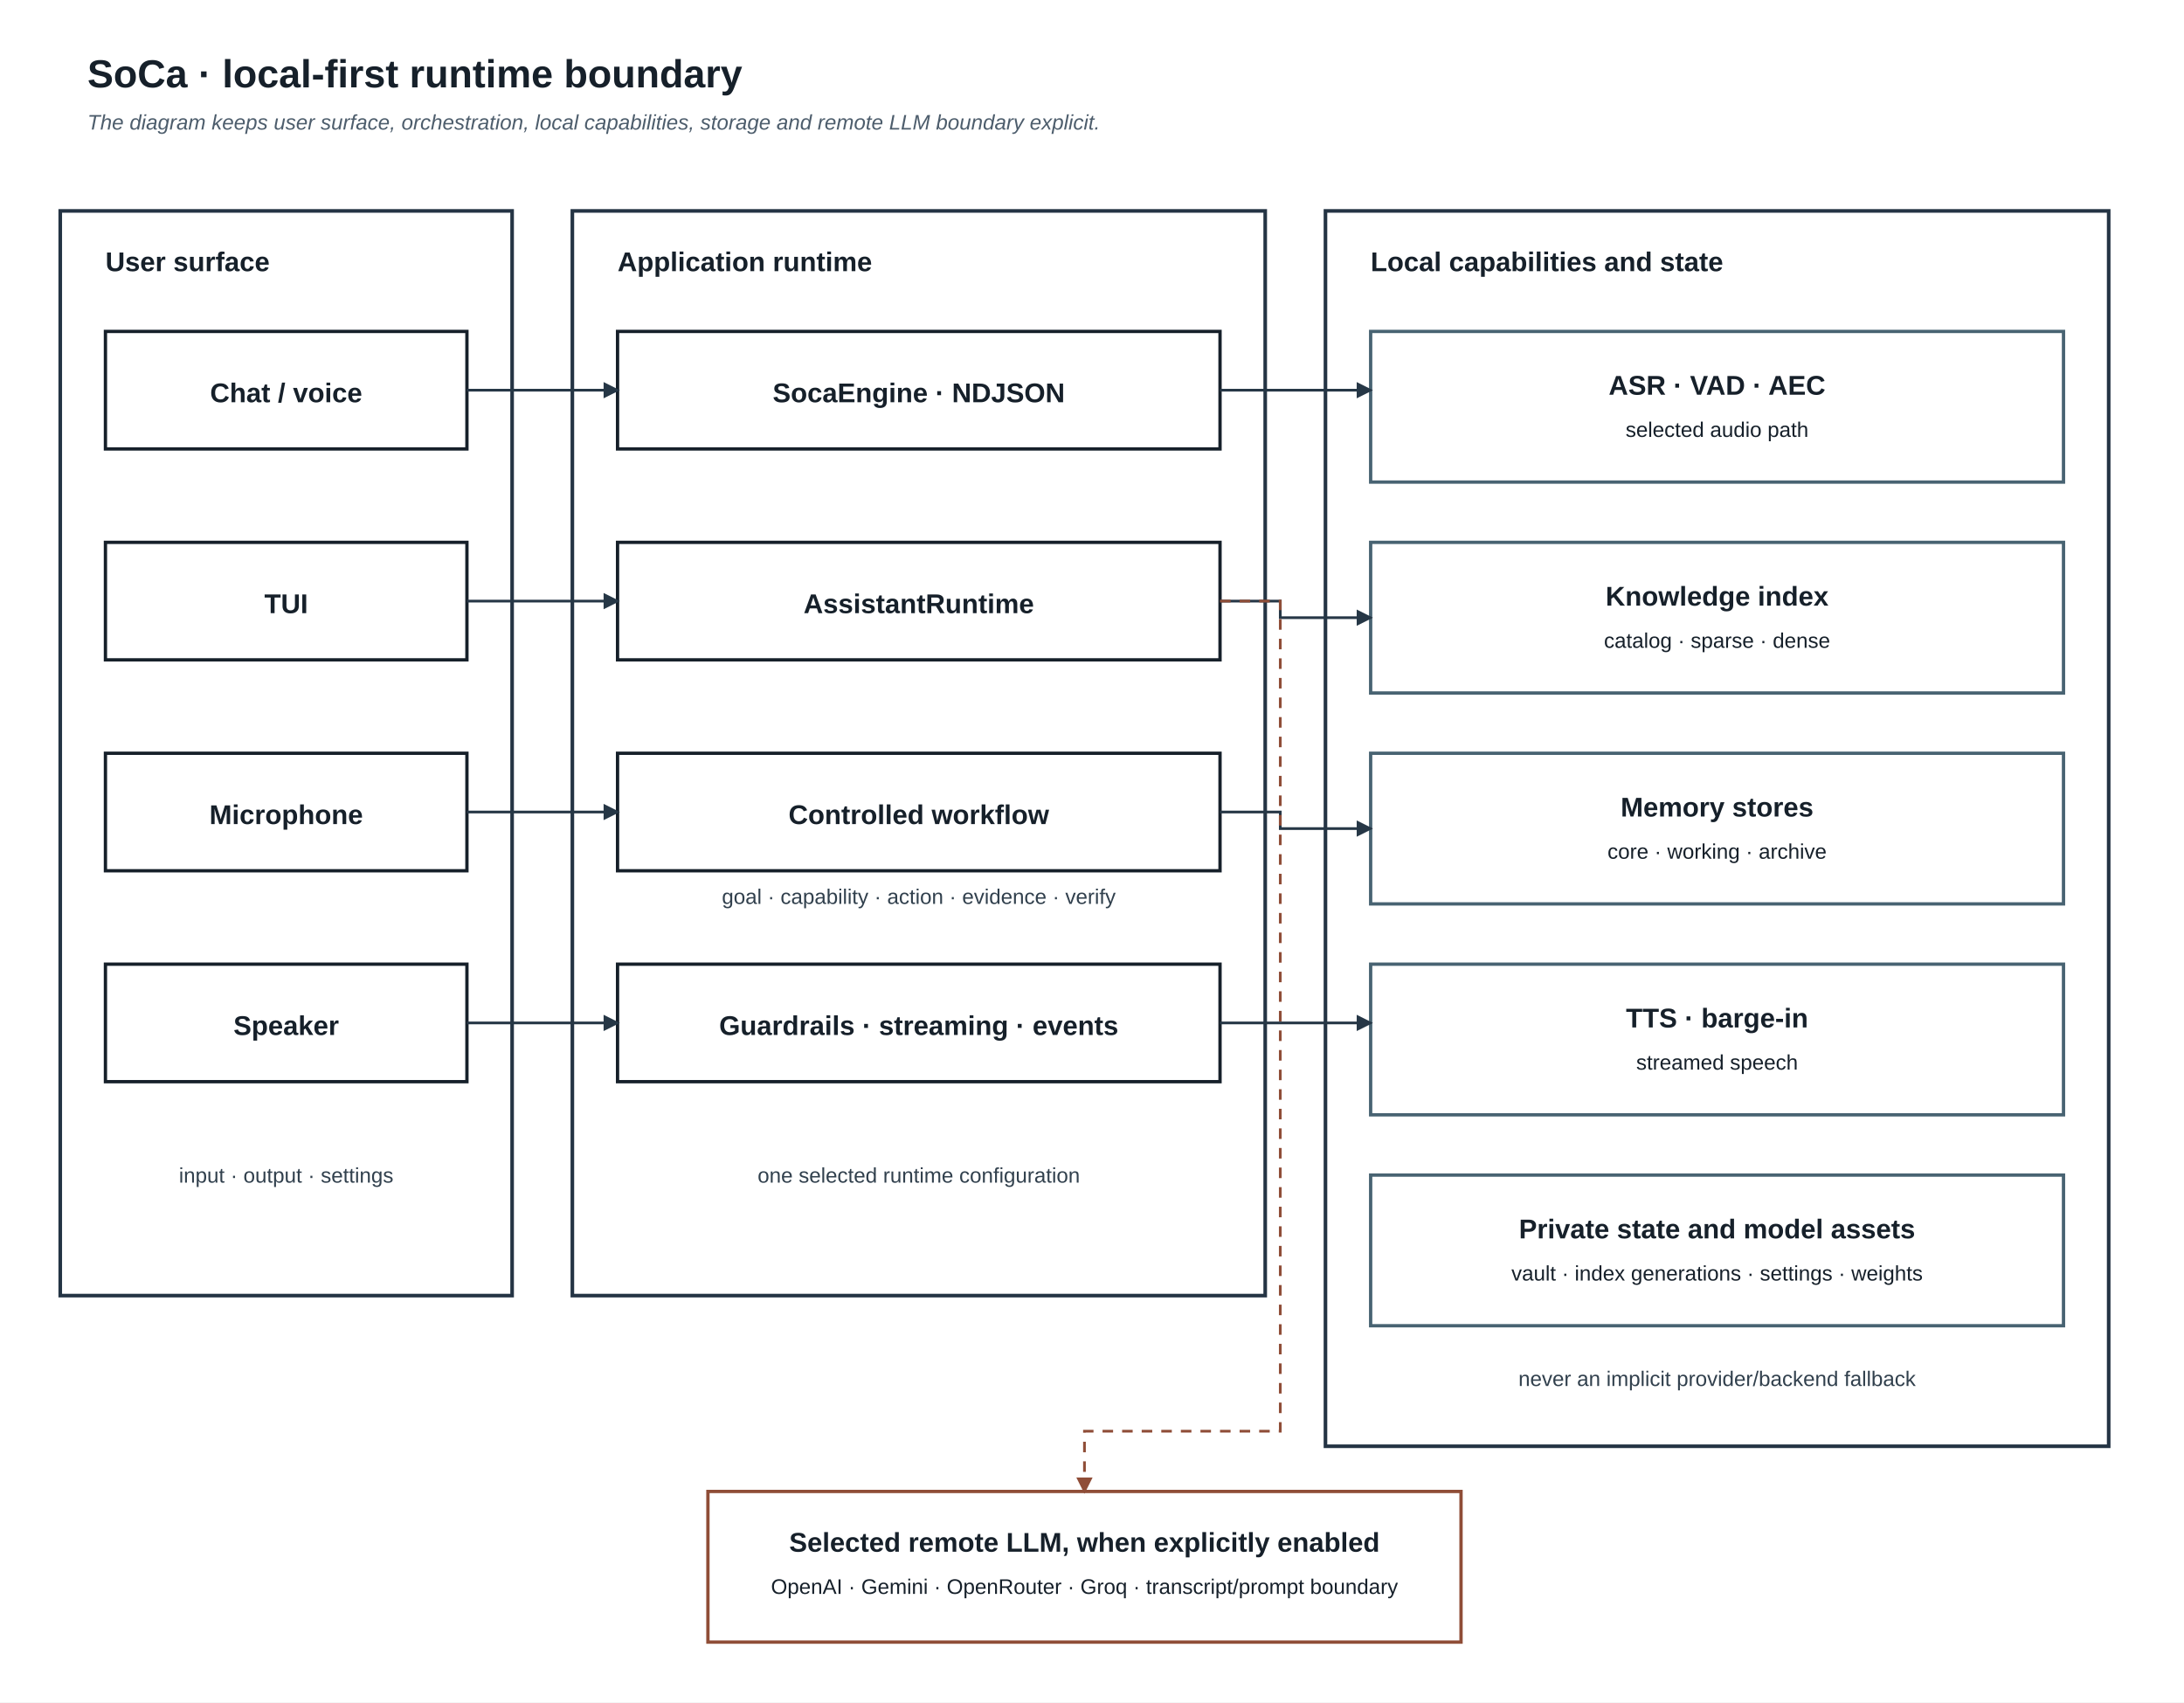
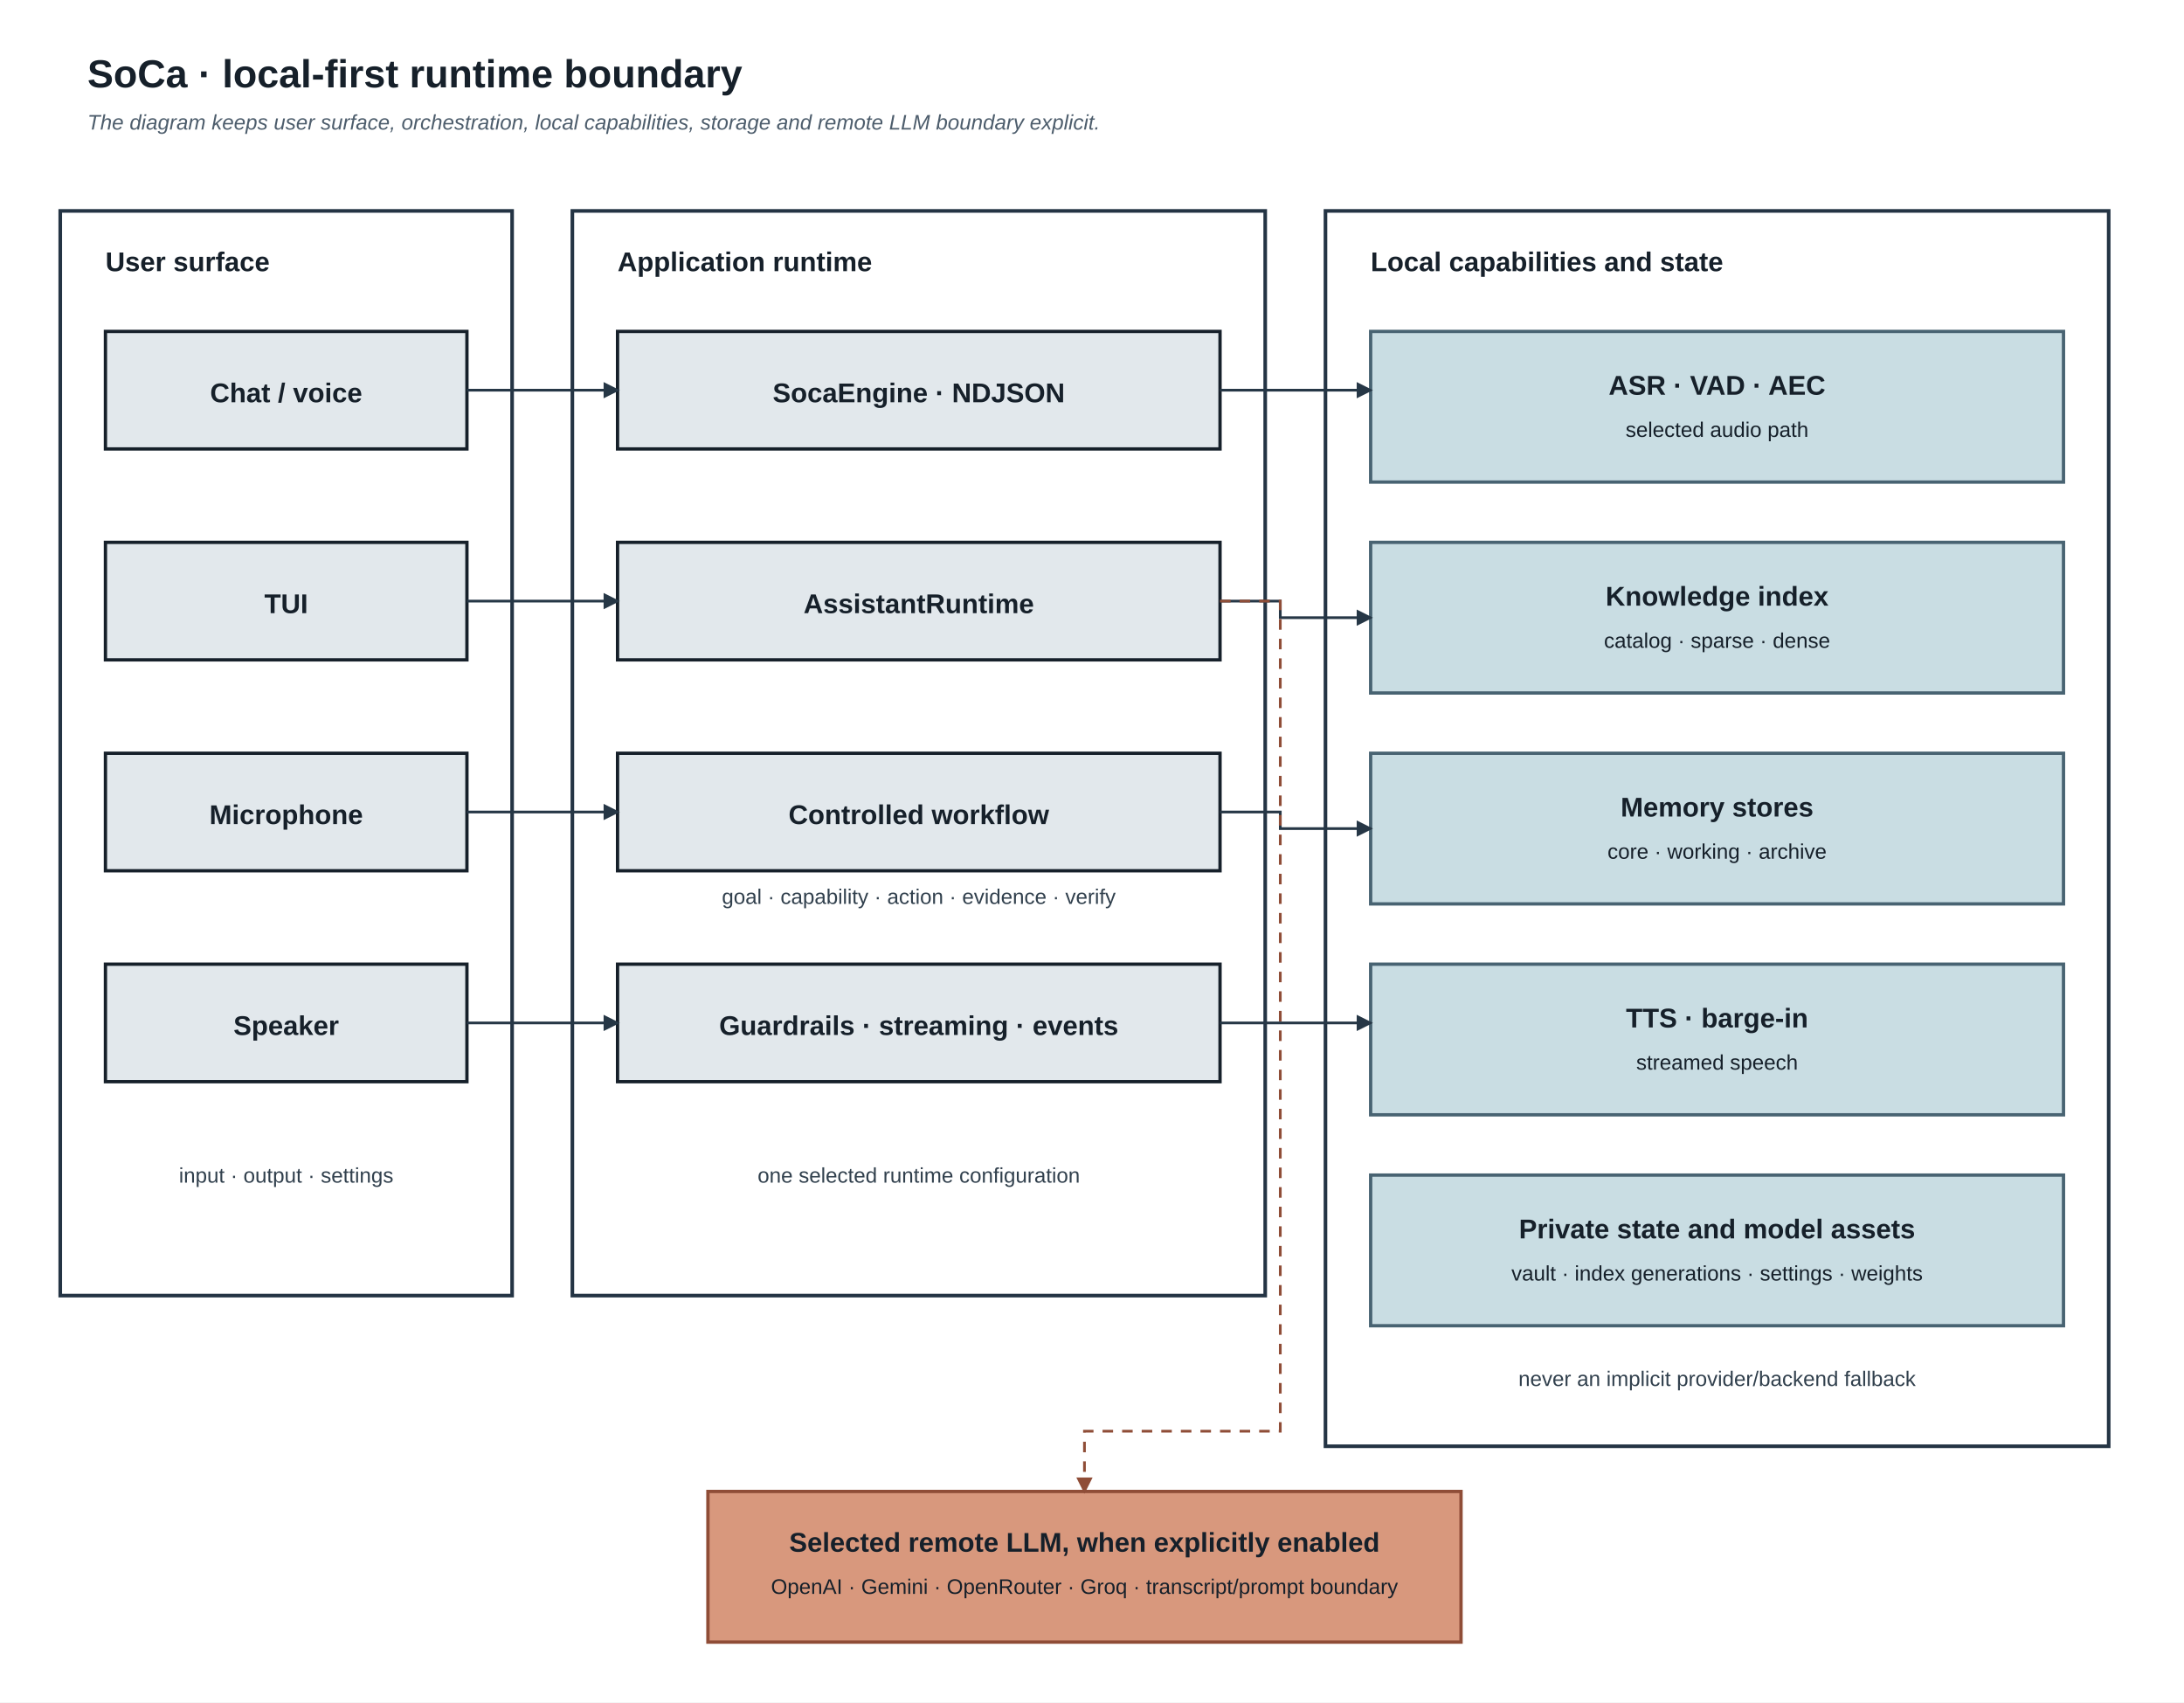
<svg xmlns="http://www.w3.org/2000/svg" width="1450" height="1130" viewBox="0 0 1450 1130" role="img" aria-labelledby="title desc">
  <defs>
    <marker id="arrow" viewBox="0 0 7 7" refX="6" refY="3.5" markerWidth="6" markerHeight="6" orient="auto">
      <path d="M0 0L7 3.5L0 7z" fill="#263746" />
    </marker>
    <marker id="remote-arrow" viewBox="0 0 7 7" refX="6" refY="3.5" markerWidth="6" markerHeight="6" orient="auto">
      <path d="M0 0L7 3.5L0 7z" fill="#8f4d37" />
    </marker>
    <style>
-       rect{rx:0;ry:0}.bg{fill:#fff}.group{fill:#fff;stroke:#243444;stroke-width:2.4}.box{fill:#fff;stroke:#16202a;stroke-width:2.2}.local{fill:#fff;stroke:#486372;stroke-width:2.2}.remote{fill:#fff;stroke:#8f4d37;stroke-width:2.2}.title{font:700 26px Arial,sans-serif;fill:#16202a}.label{font:700 18px Arial,sans-serif;fill:#16202a}.small{font:14px Arial,sans-serif;fill:#31404d}.light{fill:#16202a}.edge{stroke:#263746;stroke-width:1.8;fill:none;marker-end:url(#arrow)}.remote-edge{stroke:#8f4d37;stroke-width:1.8;stroke-dasharray:7 6;fill:none;marker-end:url(#remote-arrow)}.caption{font:italic 14px Arial,sans-serif;fill:#4d5d6c}
+       rect{rx:0;ry:0}.bg{fill:#fff}.group{fill:#fff;stroke:#243444;stroke-width:2.4}.box{fill:#e2e8ec;stroke:#16202a;stroke-width:2.2}.local{fill:#c9dde3;stroke:#486372;stroke-width:2.2}.remote{fill:#d8987d;stroke:#8f4d37;stroke-width:2.2}.title{font:700 26px Arial,sans-serif;fill:#16202a}.label{font:700 18px Arial,sans-serif;fill:#16202a}.small{font:14px Arial,sans-serif;fill:#31404d}.light{fill:#16202a}.edge{stroke:#263746;stroke-width:1.8;fill:none;marker-end:url(#arrow)}.remote-edge{stroke:#8f4d37;stroke-width:1.8;stroke-dasharray:7 6;fill:none;marker-end:url(#remote-arrow)}.caption{font:italic 14px Arial,sans-serif;fill:#4d5d6c}
    </style>
  </defs>
  <rect class="bg" width="1450" height="1130" />
  <text class="title" x="58" y="58">SoCa · local-first runtime boundary</text>
  <text class="caption" x="58" y="86">The diagram keeps user surface, orchestration, local capabilities, storage and remote LLM boundary explicit.</text>
  <rect class="group" x="40" y="140" width="300" height="720" />
  <text class="label" x="70" y="180">User surface</text>
  <rect class="box" x="70" y="220" width="240" height="78" />
  <text class="label" x="190" y="267" text-anchor="middle">Chat / voice</text>
  <rect class="box" x="70" y="360" width="240" height="78" />
  <text class="label" x="190" y="407" text-anchor="middle">TUI</text>
  <rect class="box" x="70" y="500" width="240" height="78" />
  <text class="label" x="190" y="547" text-anchor="middle">Microphone</text>
  <rect class="box" x="70" y="640" width="240" height="78" />
  <text class="label" x="190" y="687" text-anchor="middle">Speaker</text>
  <text class="small" x="190" y="785" text-anchor="middle">input · output · settings</text>
  <rect class="group" x="380" y="140" width="460" height="720" />
  <text class="label" x="410" y="180">Application runtime</text>
  <rect class="box" x="410" y="220" width="400" height="78" />
  <text class="label" x="610" y="267" text-anchor="middle">SocaEngine · NDJSON</text>
  <rect class="box" x="410" y="360" width="400" height="78" />
  <text class="label" x="610" y="407" text-anchor="middle">AssistantRuntime</text>
  <rect class="box" x="410" y="500" width="400" height="78" />
  <text class="label" x="610" y="547" text-anchor="middle">Controlled workflow</text>
  <text class="small" x="610" y="600" text-anchor="middle">goal · capability · action · evidence · verify</text>
  <rect class="box" x="410" y="640" width="400" height="78" />
  <text class="label" x="610" y="687" text-anchor="middle">Guardrails · streaming · events</text>
  <text class="small" x="610" y="785" text-anchor="middle">one selected runtime configuration</text>
  <rect class="group" x="880" y="140" width="520" height="820" />
  <text class="label" x="910" y="180">Local capabilities and state</text>
  <rect class="local" x="910" y="220" width="460" height="100" />
  <text class="label light" x="1140" y="262" text-anchor="middle">ASR · VAD · AEC</text>
  <text class="small light" x="1140" y="290" text-anchor="middle">selected audio path</text>
  <rect class="local" x="910" y="360" width="460" height="100" />
  <text class="label light" x="1140" y="402" text-anchor="middle">Knowledge index</text>
  <text class="small light" x="1140" y="430" text-anchor="middle">catalog · sparse · dense</text>
  <rect class="local" x="910" y="500" width="460" height="100" />
  <text class="label light" x="1140" y="542" text-anchor="middle">Memory stores</text>
  <text class="small light" x="1140" y="570" text-anchor="middle">core · working · archive</text>
  <rect class="local" x="910" y="640" width="460" height="100" />
  <text class="label light" x="1140" y="682" text-anchor="middle">TTS · barge-in</text>
  <text class="small light" x="1140" y="710" text-anchor="middle">streamed speech</text>
  <rect class="local" x="910" y="780" width="460" height="100" />
  <text class="label light" x="1140" y="822" text-anchor="middle">Private state and model assets</text>
  <text class="small light" x="1140" y="850" text-anchor="middle">vault · index generations · settings · weights</text>
  <text class="small" x="1140" y="920" text-anchor="middle">never an implicit provider/backend fallback</text>
  <rect class="remote" x="470" y="990" width="500" height="100" />
  <text class="label light" x="720" y="1030" text-anchor="middle">Selected remote LLM, when explicitly enabled</text>
  <text class="small light" x="720" y="1058" text-anchor="middle">OpenAI · Gemini · OpenRouter · Groq · transcript/prompt boundary</text>
  <path class="edge" d="M310 259H410" />
  <path class="edge" d="M310 399H410" />
  <path class="edge" d="M310 539H410" />
  <path class="edge" d="M310 679H410" />
  <path class="edge" d="M810 259H910" />
  <path class="edge" d="M810 399H850V410H910" />
  <path class="edge" d="M810 539H850V550H910" />
  <path class="edge" d="M810 679H910" />
  <path class="remote-edge" d="M810 399H850V950H720V990" />
</svg>
